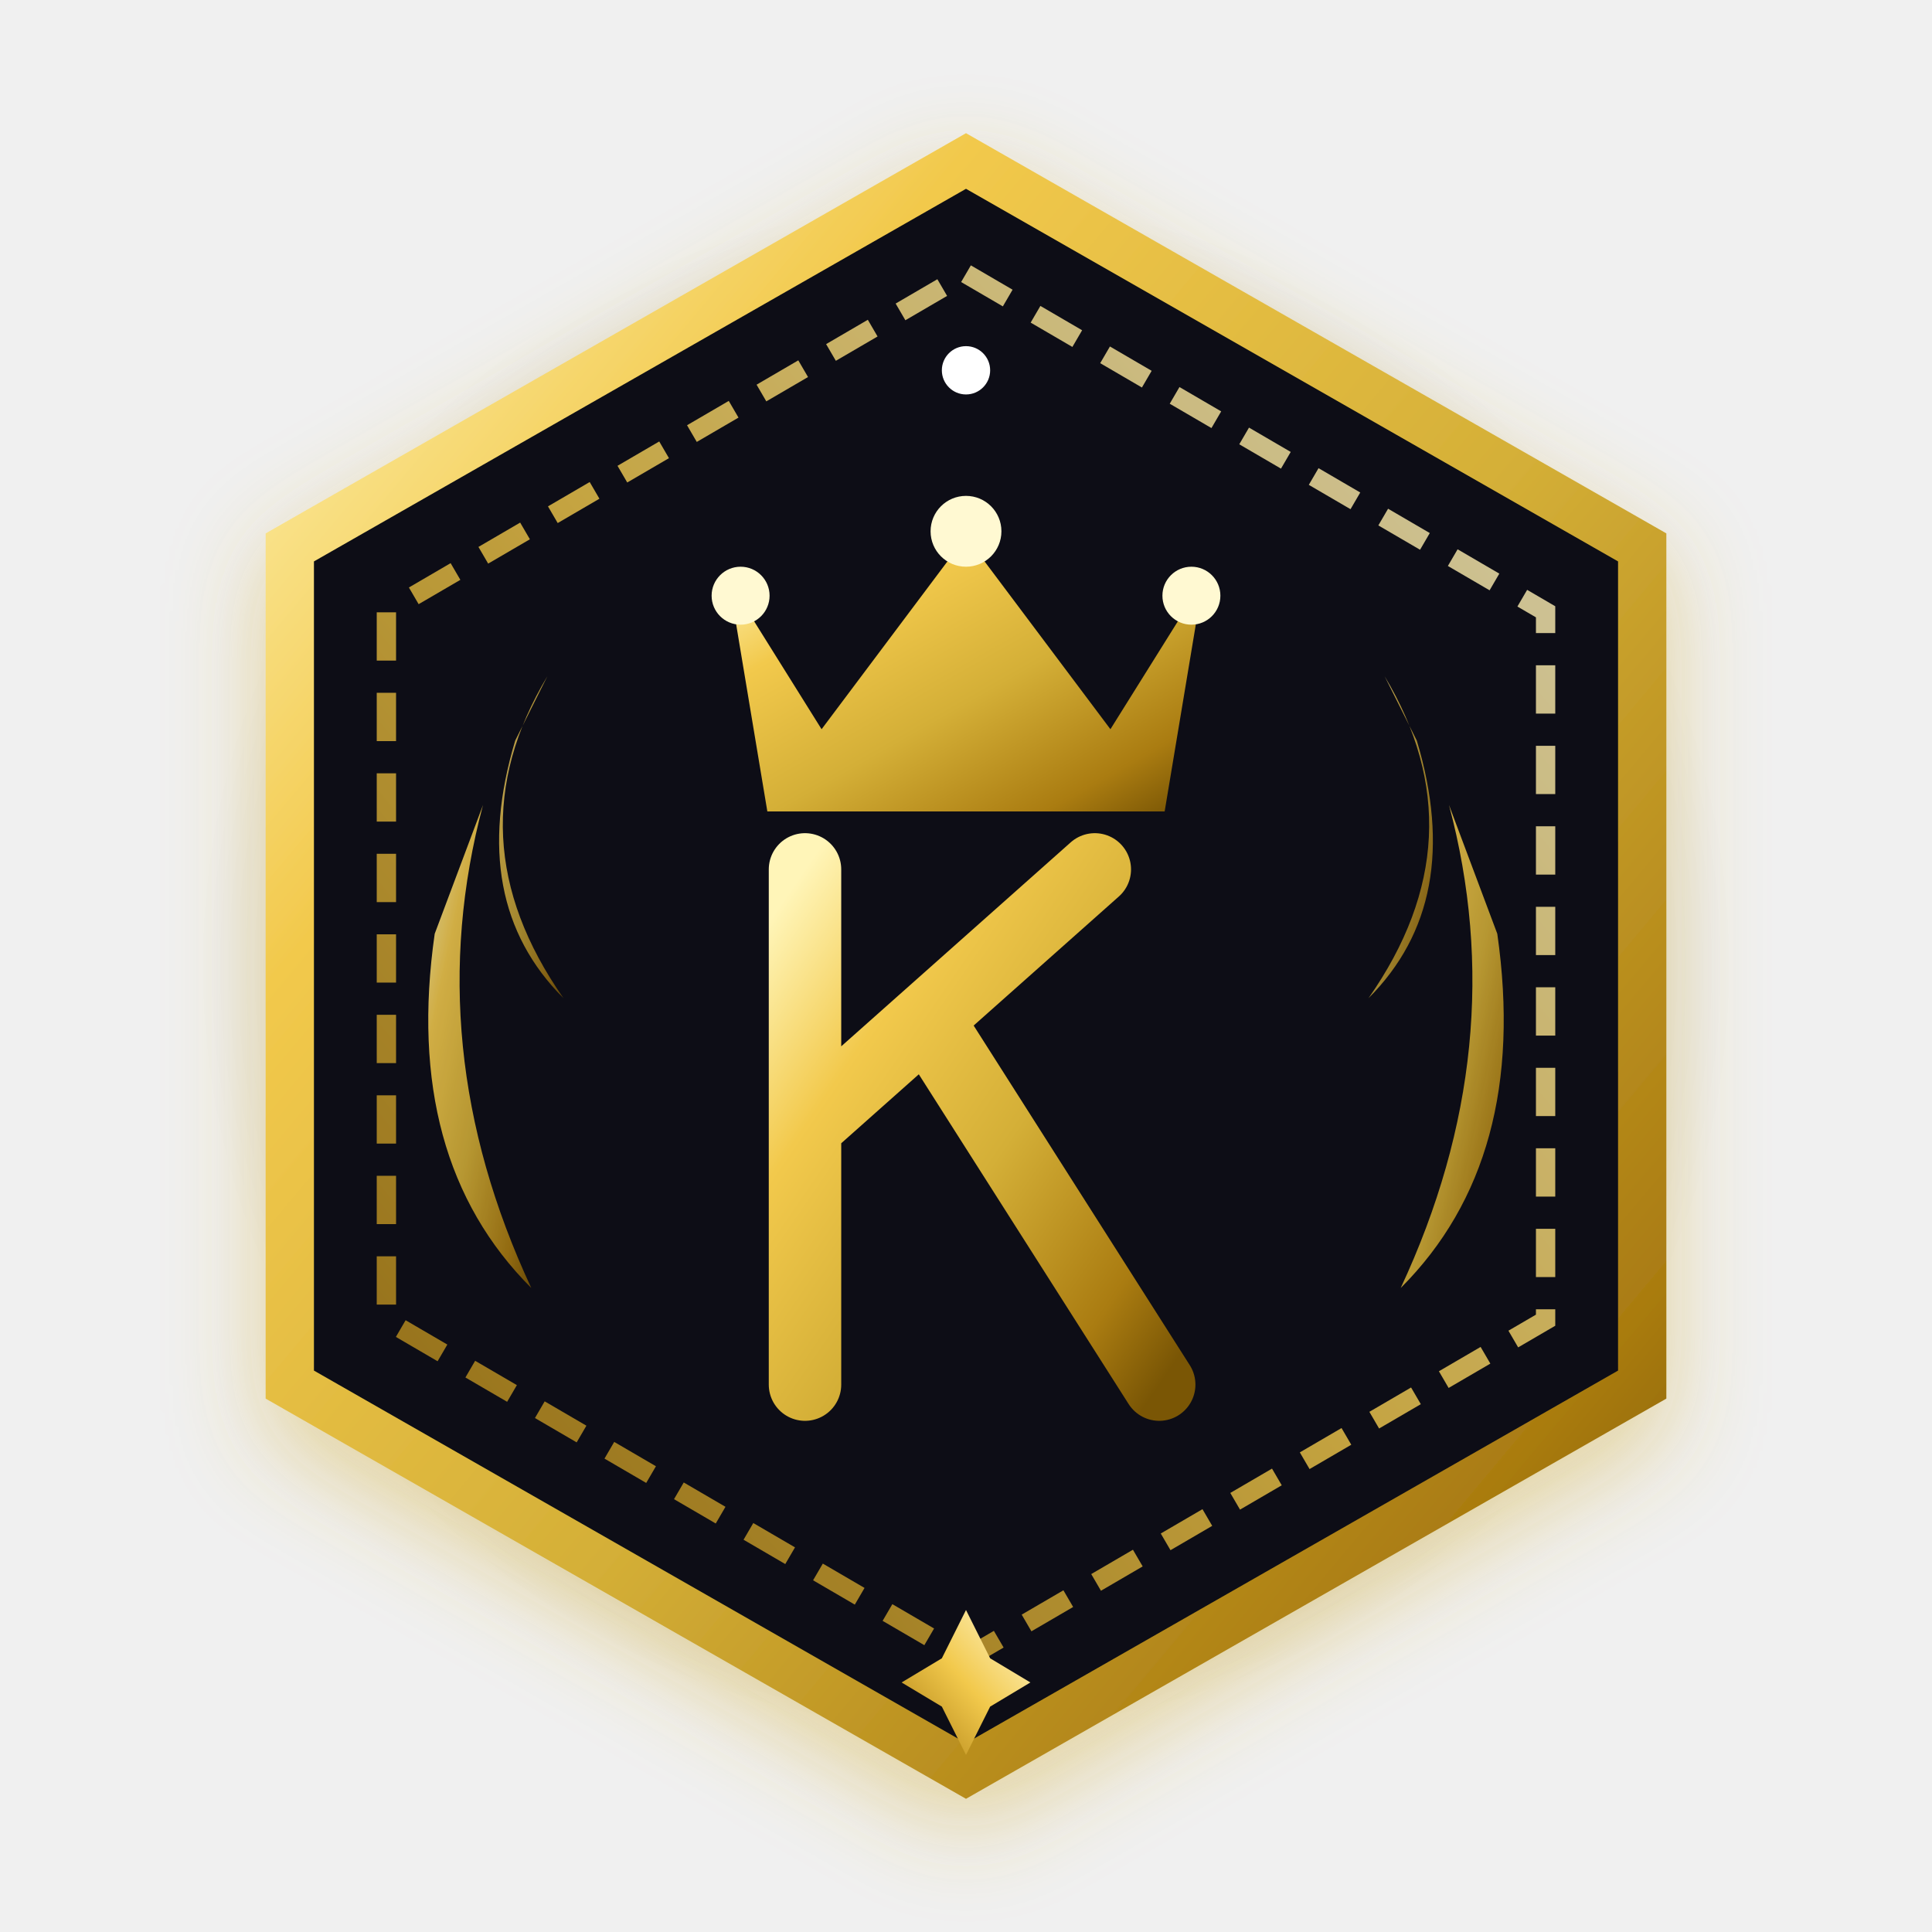
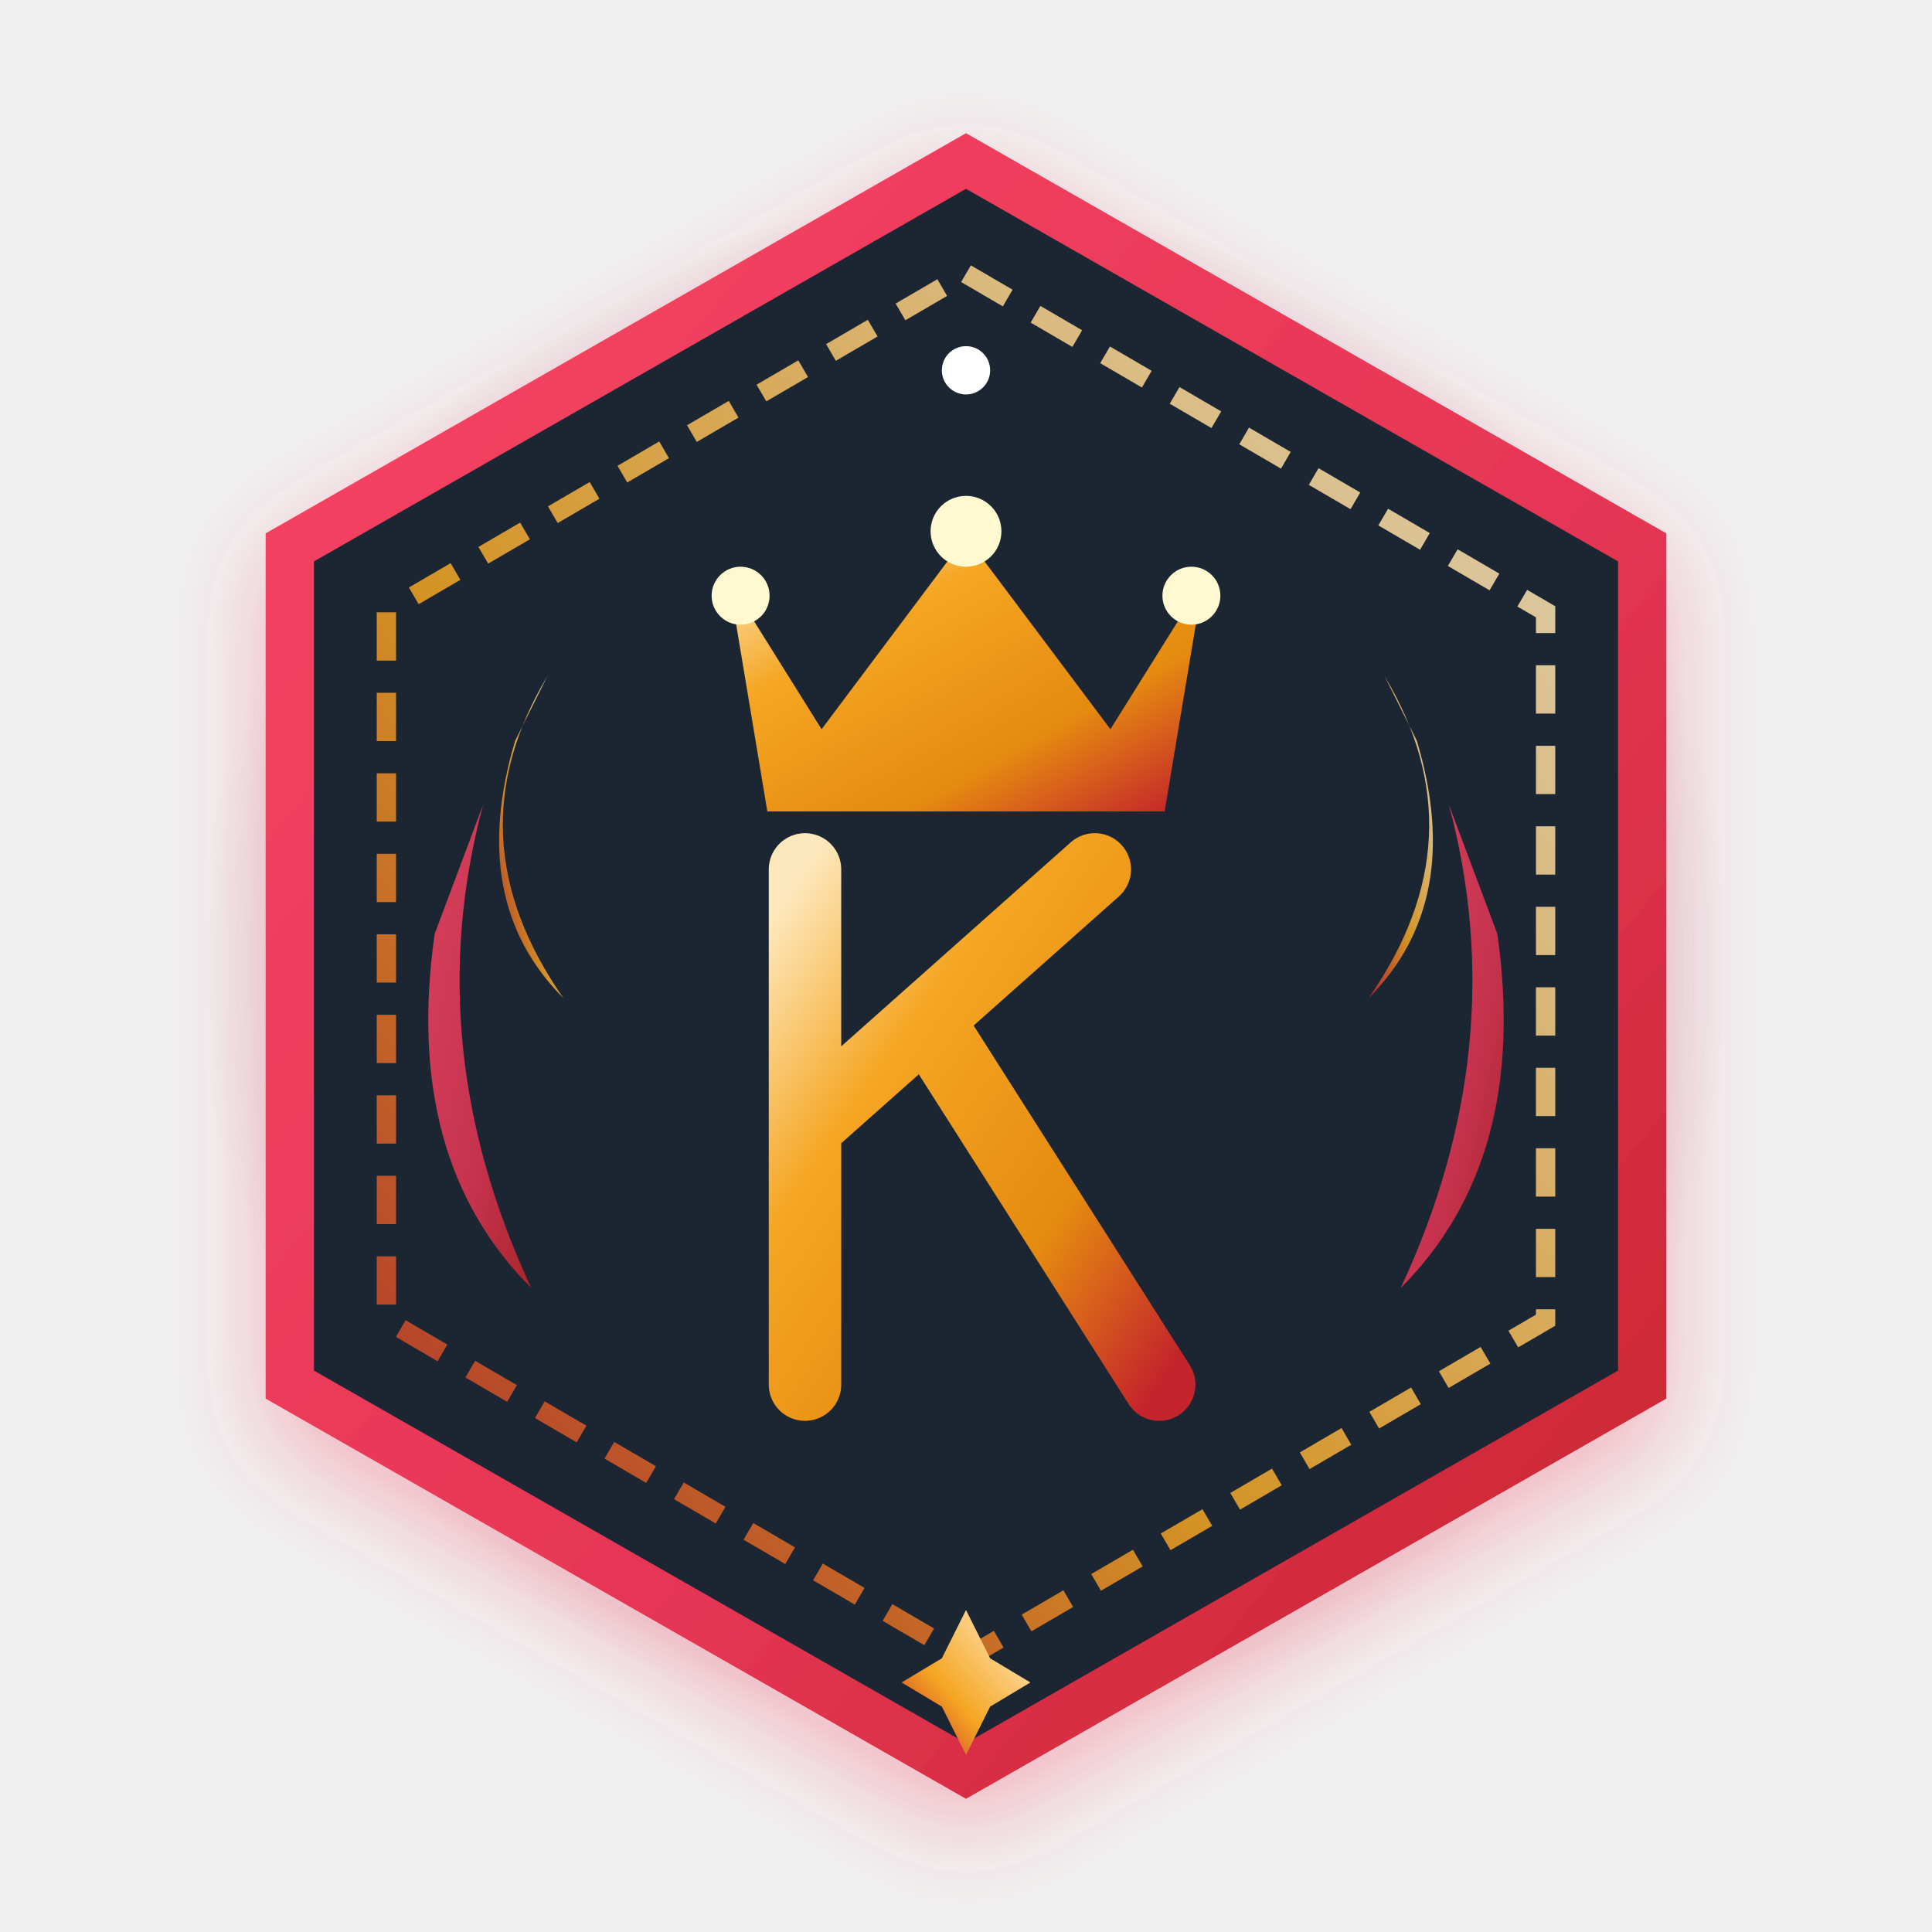
<svg xmlns="http://www.w3.org/2000/svg" viewBox="0 0 120 120" width="120" height="120" fill="none">
  <defs>
    <linearGradient id="goldMetallic" x1="0%" y1="0%" x2="100%" y2="100%">
-       <stop offset="0%" stop-color="#FFF5B8" />
-       <stop offset="25%" stop-color="#F2C94C" />
-       <stop offset="55%" stop-color="#D4AF37" />
-       <stop offset="85%" stop-color="#AA7C11" />
-       <stop offset="100%" stop-color="#7A5605" />
+       <stop offset="0%" stop-color="#FDE8BD" />
+       <stop offset="30%" stop-color="#F5A623" />
+       <stop offset="70%" stop-color="#E58A10" />
+       <stop offset="100%" stop-color="#C4242B" />
+     </linearGradient>
+     <linearGradient id="crimsonBrand" x1="0%" y1="0%" x2="100%" y2="100%">
+       <stop offset="0%" stop-color="#F84464" />
+       <stop offset="60%" stop-color="#E53554" />
+       <stop offset="100%" stop-color="#C4242B" />
    </linearGradient>
    <linearGradient id="goldLight" x1="0%" y1="100%" x2="100%" y2="0%">
-       <stop offset="0%" stop-color="#AA7C11" />
-       <stop offset="50%" stop-color="#F2C94C" />
-       <stop offset="100%" stop-color="#FFF9D2" />
+       <stop offset="0%" stop-color="#C4242B" />
+       <stop offset="40%" stop-color="#F5A623" />
+       <stop offset="100%" stop-color="#FFF0D0" />
    </linearGradient>
    <radialGradient id="royalGlow" cx="50%" cy="50%" r="50%">
-       <stop offset="0%" stop-color="#D4AF37" stop-opacity="0.35" />
-       <stop offset="100%" stop-color="#0A0D14" stop-opacity="0" />
+       <stop offset="0%" stop-color="#F84464" stop-opacity="0.35" />
+       <stop offset="60%" stop-color="#C4242B" stop-opacity="0.18" />
+       <stop offset="100%" stop-color="#12131A" stop-opacity="0" />
    </radialGradient>
    <filter id="goldShadow" x="-20%" y="-20%" width="140%" height="140%">
-       <feDropShadow dx="0" dy="2" stdDeviation="3" flood-color="#D4AF37" flood-opacity="0.45" />
+       <feDropShadow dx="0" dy="2" stdDeviation="3" flood-color="#F84464" flood-opacity="0.35" />
    </filter>
  </defs>
  <circle cx="60" cy="60" r="48" fill="url(#royalGlow)" />
-   <polygon points="60,10 102,34 102,86 60,110 18,86 18,34" stroke="url(#goldMetallic)" stroke-width="3" fill="#0A0D14" filter="url(#goldShadow)" />
-   <polygon points="60,17 96,38 96,82 60,103 24,82 24,38" stroke="url(#goldLight)" stroke-width="1.2" stroke-dasharray="3,2" fill="none" opacity="0.8" />
+   <polygon points="60,10 102,34 102,86 60,110 18,86 18,34" stroke="url(#crimsonBrand)" stroke-width="3" fill="#1F2533" filter="url(#goldShadow)" />
+   <polygon points="60,17 96,38 96,82 60,103 24,82 24,38" stroke="url(#goldLight)" stroke-width="1.2" stroke-dasharray="3,2" fill="none" opacity="0.85" />
  <path d="M46,38 L51,46 L60,34 L69,46 L74,38 L72,50 L48,50 Z" fill="url(#goldMetallic)" stroke="url(#goldMetallic)" stroke-width="0.8" />
  <circle cx="46" cy="37" r="1.8" fill="#FFF9D2" />
  <circle cx="60" cy="33" r="2.2" fill="#FFF9D2" />
  <circle cx="74" cy="37" r="1.8" fill="#FFF9D2" />
  <path d="M50,54 L50,86 M50,70 L68,54 M58,64 L72,86" stroke="url(#goldMetallic)" stroke-width="4.5" stroke-linecap="round" stroke-linejoin="round" />
-   <path d="M30,50 Q26,65 33,80 Q25,72 27,58 Z" fill="url(#goldMetallic)" opacity="0.85" />
-   <path d="M34,42 Q28,52 35,62 Q29,56 32,46 Z" fill="url(#goldMetallic)" opacity="0.75" />
-   <path d="M90,50 Q94,65 87,80 Q95,72 93,58 Z" fill="url(#goldMetallic)" opacity="0.85" />
-   <path d="M86,42 Q92,52 85,62 Q91,56 88,46 Z" fill="url(#goldMetallic)" opacity="0.75" />
+   <path d="M30,50 Q26,65 33,80 Q25,72 27,58 Z" fill="url(#crimsonBrand)" opacity="0.85" />
+   <path d="M34,42 Q28,52 35,62 Q29,56 32,46 Z" fill="url(#goldLight)" opacity="0.85" />
+   <path d="M90,50 Q94,65 87,80 Q95,72 93,58 Z" fill="url(#crimsonBrand)" opacity="0.85" />
+   <path d="M86,42 Q92,52 85,62 Q91,56 88,46 Z" fill="url(#goldLight)" opacity="0.85" />
  <path d="M60,100 L61.5,103 L64,104.5 L61.5,106 L60,109 L58.5,106 L56,104.5 L58.5,103 Z" fill="url(#goldLight)" />
  <circle cx="60" cy="23" r="1.5" fill="#FFF" />
</svg>
